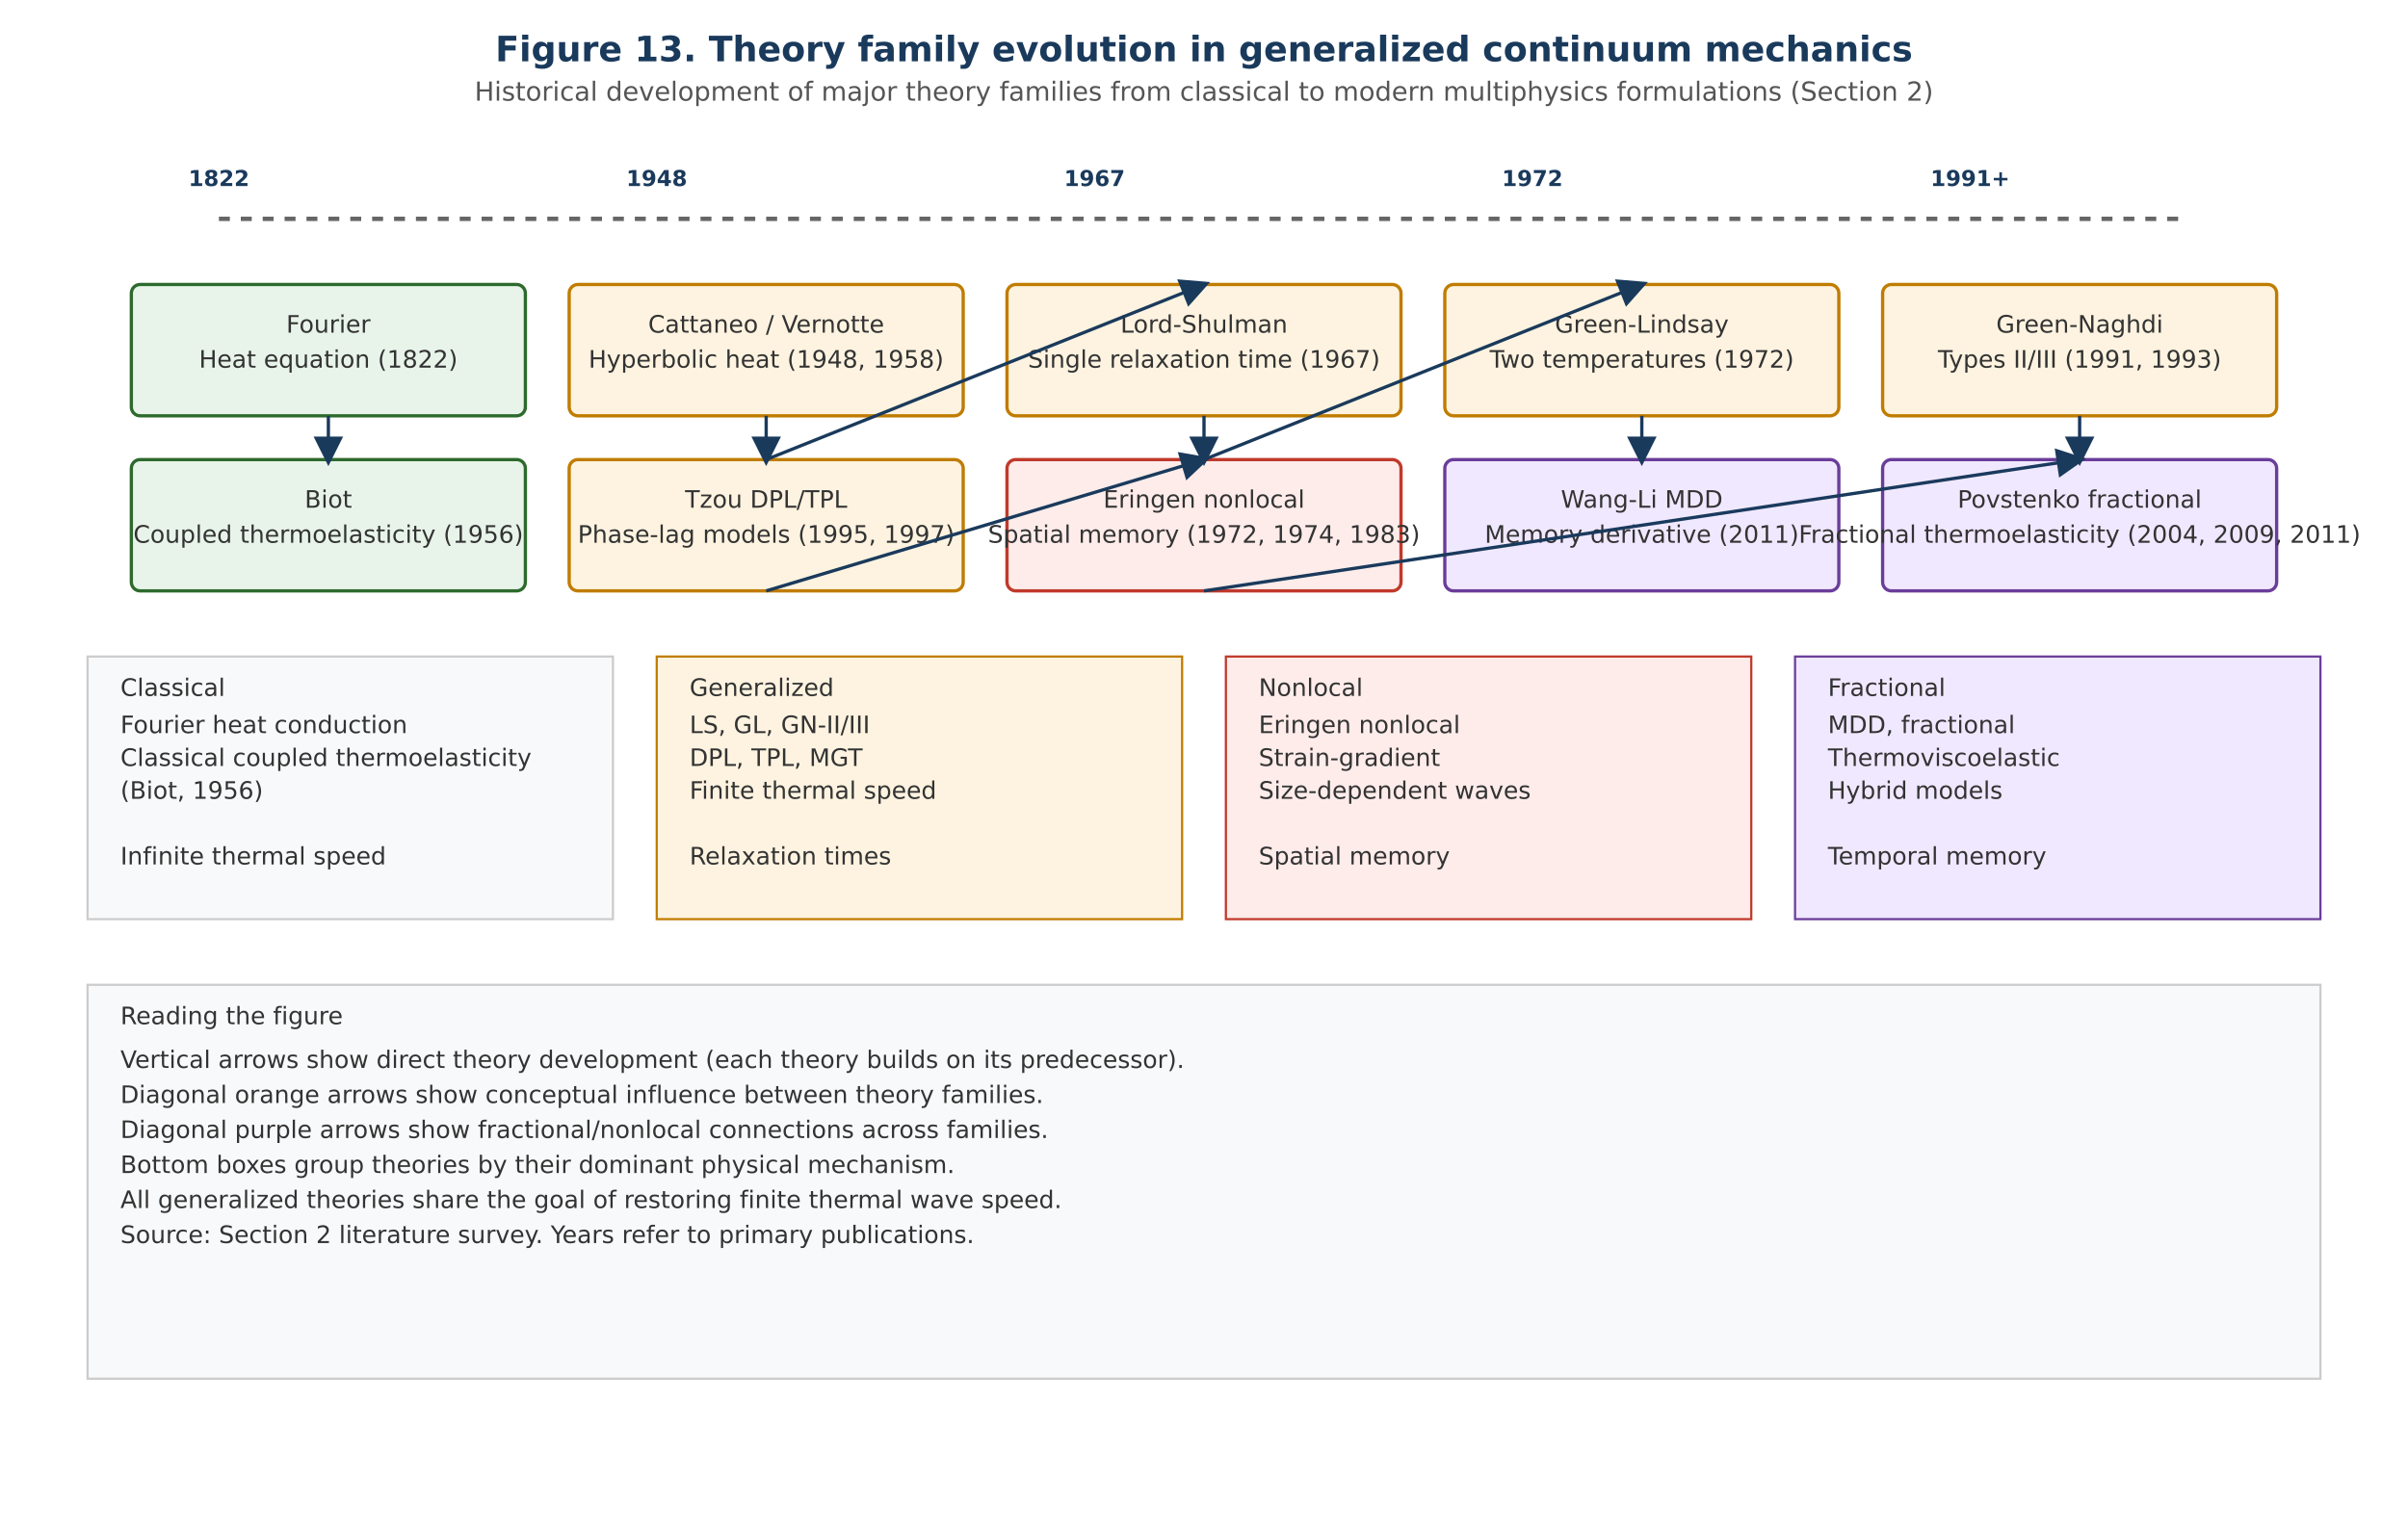
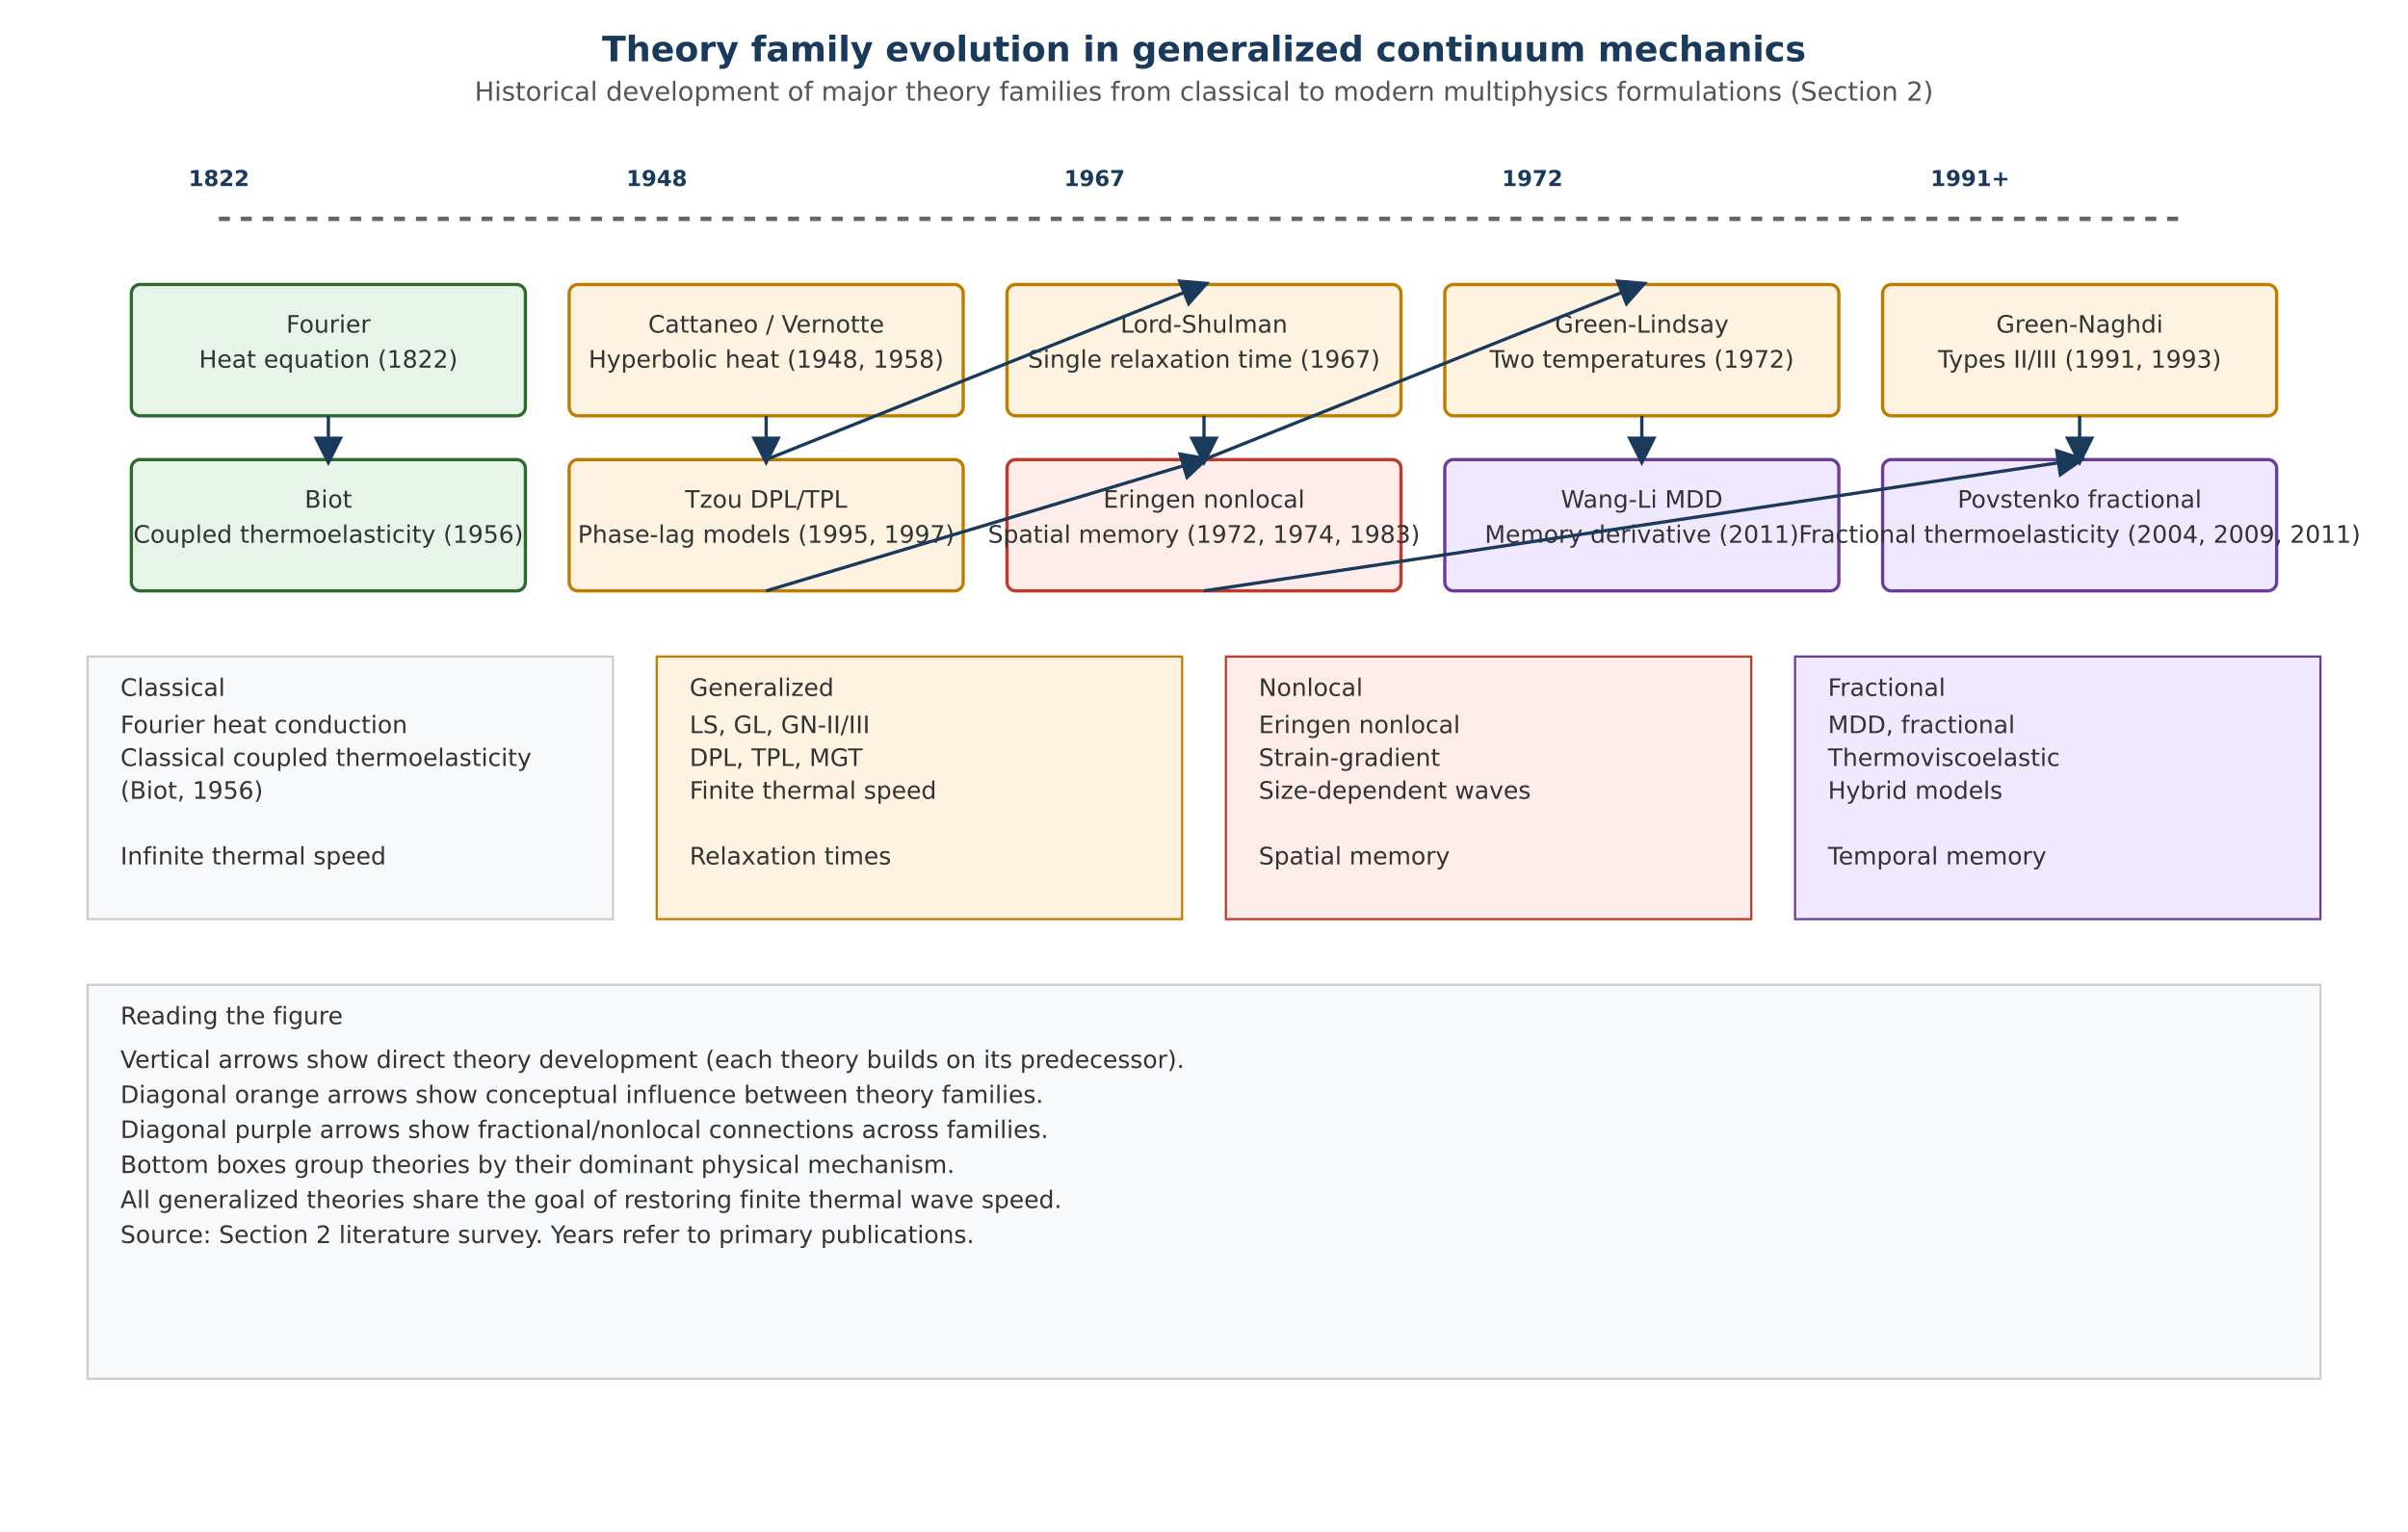
<svg xmlns="http://www.w3.org/2000/svg" width="1100" height="700" viewBox="0 0 1100 700">
  <defs>
    <style>
      .title { font: 700 16px 'DejaVu Sans', sans-serif; fill: #1a3a5c; }
      .subtitle { font: 12px 'DejaVu Sans', sans-serif; fill: #555; }
      .label { font: 11px 'DejaVu Sans', sans-serif; fill: #333; }
      .year { font: 700 10px 'DejaVu Sans', sans-serif; fill: #1a3a5c; }
      .box { fill: #eef3f8; stroke: #1a3a5c; stroke-width: 1.5; rx: 4; ry: 4; }
      .box-classical { fill: #e8f4ea; stroke: #2d6a2d; stroke-width: 1.5; rx: 4; ry: 4; }
      .box-generalized { fill: #fdf3e0; stroke: #c07c00; stroke-width: 1.5; rx: 4; ry: 4; }
      .box-fractional { fill: #f0e8ff; stroke: #6a3d9a; stroke-width: 1.5; rx: 4; ry: 4; }
      .box-nonlocal { fill: #fdecea; stroke: #c0392b; stroke-width: 1.5; rx: 4; ry: 4; }
      .box-coupled { fill: #e8f4f8; stroke: #2980b9; stroke-width: 1.5; rx: 4; ry: 4; }
      .arrow { stroke: #1a3a5c; stroke-width: 1.5; fill: none; marker-end: url(#arrow-flow); }
      .timeline { stroke: #666; stroke-width: 2; fill: none; stroke-dasharray: 5,5; }
    </style>
    <marker id="arrow-flow" markerWidth="9" markerHeight="9" refX="7" refY="4.5" orient="auto">
      <polygon points="0,0 9,4.5 0,9" fill="#1a3a5c" />
    </marker>
  </defs>
  <rect width="1100" height="700" fill="white" />
-   <text x="550" y="28" class="title" text-anchor="middle">Figure 13. Theory family evolution in generalized continuum mechanics</text>
+   <text x="550" y="28" class="title" text-anchor="middle">Theory family evolution in generalized continuum mechanics</text>
  <text x="550" y="46" class="subtitle" text-anchor="middle">Historical development of major theory families from classical to modern multiphysics formulations (Section 2)</text>
  <line x1="100" y1="100" x2="1000" y2="100" class="timeline" />
  <text x="100" y="85" class="year" text-anchor="middle">1822</text>
  <text x="300" y="85" class="year" text-anchor="middle">1948</text>
  <text x="500" y="85" class="year" text-anchor="middle">1967</text>
  <text x="700" y="85" class="year" text-anchor="middle">1972</text>
  <text x="900" y="85" class="year" text-anchor="middle">1991+</text>
  <rect x="60" y="130" width="180" height="60" class="box-classical" />
  <text x="150" y="152" class="label" text-anchor="middle" font-weight="bold">Fourier</text>
  <text x="150" y="168" class="label" text-anchor="middle" font-size="9">Heat equation (1822)</text>
  <rect x="60" y="210" width="180" height="60" class="box-classical" />
  <text x="150" y="232" class="label" text-anchor="middle" font-weight="bold">Biot</text>
  <text x="150" y="248" class="label" text-anchor="middle" font-size="9">Coupled thermoelasticity (1956)</text>
  <rect x="260" y="130" width="180" height="60" class="box-generalized" />
  <text x="350" y="152" class="label" text-anchor="middle" font-weight="bold">Cattaneo / Vernotte</text>
  <text x="350" y="168" class="label" text-anchor="middle" font-size="9">Hyperbolic heat (1948, 1958)</text>
  <rect x="460" y="130" width="180" height="60" class="box-generalized" />
  <text x="550" y="152" class="label" text-anchor="middle" font-weight="bold">Lord-Shulman</text>
  <text x="550" y="168" class="label" text-anchor="middle" font-size="9">Single relaxation time (1967)</text>
  <rect x="660" y="130" width="180" height="60" class="box-generalized" />
  <text x="750" y="152" class="label" text-anchor="middle" font-weight="bold">Green-Lindsay</text>
  <text x="750" y="168" class="label" text-anchor="middle" font-size="9">Two temperatures (1972)</text>
  <rect x="860" y="130" width="180" height="60" class="box-generalized" />
  <text x="950" y="152" class="label" text-anchor="middle" font-weight="bold">Green-Naghdi</text>
  <text x="950" y="168" class="label" text-anchor="middle" font-size="9">Types II/III (1991, 1993)</text>
  <rect x="260" y="210" width="180" height="60" class="box-generalized" />
  <text x="350" y="232" class="label" text-anchor="middle" font-weight="bold">Tzou DPL/TPL</text>
  <text x="350" y="248" class="label" text-anchor="middle" font-size="9">Phase-lag models (1995, 1997)</text>
  <rect x="460" y="210" width="180" height="60" class="box-nonlocal" />
  <text x="550" y="232" class="label" text-anchor="middle" font-weight="bold">Eringen nonlocal</text>
  <text x="550" y="248" class="label" text-anchor="middle" font-size="9">Spatial memory (1972, 1974, 1983)</text>
  <rect x="660" y="210" width="180" height="60" class="box-fractional" />
  <text x="750" y="232" class="label" text-anchor="middle" font-weight="bold">Wang-Li MDD</text>
  <text x="750" y="248" class="label" text-anchor="middle" font-size="9">Memory derivative (2011)</text>
  <rect x="860" y="210" width="180" height="60" class="box-fractional" />
  <text x="950" y="232" class="label" text-anchor="middle" font-weight="bold">Povstenko fractional</text>
  <text x="950" y="248" class="label" text-anchor="middle" font-size="9">Fractional thermoelasticity (2004, 2009, 2011)</text>
  <line x1="150" y1="190" x2="150" y2="210" class="arrow" />
  <line x1="350" y1="190" x2="350" y2="210" class="arrow" />
  <line x1="550" y1="190" x2="550" y2="210" class="arrow" />
  <line x1="750" y1="190" x2="750" y2="210" class="arrow" />
  <line x1="950" y1="190" x2="950" y2="210" class="arrow" />
  <line x1="350" y1="210" x2="550" y2="130" class="arrow" stroke="#c07c00" stroke-width="1" />
  <line x1="550" y1="210" x2="750" y2="130" class="arrow" stroke="#c07c00" stroke-width="1" />
  <line x1="350" y1="270" x2="550" y2="210" class="arrow" stroke="#c07c00" stroke-width="1" />
  <line x1="550" y1="270" x2="950" y2="210" class="arrow" stroke="#6a3d9a" stroke-width="1" />
  <rect x="40" y="300" width="240" height="120" fill="#f8f9fa" stroke="#cccccc" stroke-width="1" />
  <text x="55" y="318" class="label" font-weight="bold">Classical</text>
  <text x="55" y="335" class="label" font-size="9">Fourier heat conduction</text>
  <text x="55" y="350" class="label" font-size="9">Classical coupled thermoelasticity</text>
  <text x="55" y="365" class="label" font-size="9">(Biot, 1956)</text>
  <text x="55" y="395" class="label" font-size="9" font-style="italic">Infinite thermal speed</text>
  <rect x="300" y="300" width="240" height="120" fill="#fdf3e0" stroke="#c07c00" stroke-width="1" />
  <text x="315" y="318" class="label" font-weight="bold">Generalized</text>
  <text x="315" y="335" class="label" font-size="9">LS, GL, GN-II/III</text>
  <text x="315" y="350" class="label" font-size="9">DPL, TPL, MGT</text>
  <text x="315" y="365" class="label" font-size="9">Finite thermal speed</text>
  <text x="315" y="395" class="label" font-size="9" font-style="italic">Relaxation times</text>
  <rect x="560" y="300" width="240" height="120" fill="#fdecea" stroke="#c0392b" stroke-width="1" />
  <text x="575" y="318" class="label" font-weight="bold">Nonlocal</text>
  <text x="575" y="335" class="label" font-size="9">Eringen nonlocal</text>
  <text x="575" y="350" class="label" font-size="9">Strain-gradient</text>
  <text x="575" y="365" class="label" font-size="9">Size-dependent waves</text>
  <text x="575" y="395" class="label" font-size="9" font-style="italic">Spatial memory</text>
  <rect x="820" y="300" width="240" height="120" fill="#f0e8ff" stroke="#6a3d9a" stroke-width="1" />
  <text x="835" y="318" class="label" font-weight="bold">Fractional</text>
  <text x="835" y="335" class="label" font-size="9">MDD, fractional</text>
  <text x="835" y="350" class="label" font-size="9">Thermoviscoelastic</text>
  <text x="835" y="365" class="label" font-size="9">Hybrid models</text>
  <text x="835" y="395" class="label" font-size="9" font-style="italic">Temporal memory</text>
  <rect x="40" y="450" width="1020" height="180" fill="#f8f9fa" stroke="#cccccc" stroke-width="1" />
  <text x="55" y="468" class="label" font-weight="bold">Reading the figure</text>
  <text x="55" y="488" class="label" font-size="10">Vertical arrows show direct theory development (each theory builds on its predecessor).</text>
  <text x="55" y="504" class="label" font-size="10">Diagonal orange arrows show conceptual influence between theory families.</text>
  <text x="55" y="520" class="label" font-size="10">Diagonal purple arrows show fractional/nonlocal connections across families.</text>
  <text x="55" y="536" class="label" font-size="10">Bottom boxes group theories by their dominant physical mechanism.</text>
  <text x="55" y="552" class="label" font-size="10">All generalized theories share the goal of restoring finite thermal wave speed.</text>
  <text x="55" y="568" class="label" font-size="10" font-style="italic">Source: Section 2 literature survey. Years refer to primary publications.</text>
</svg>
